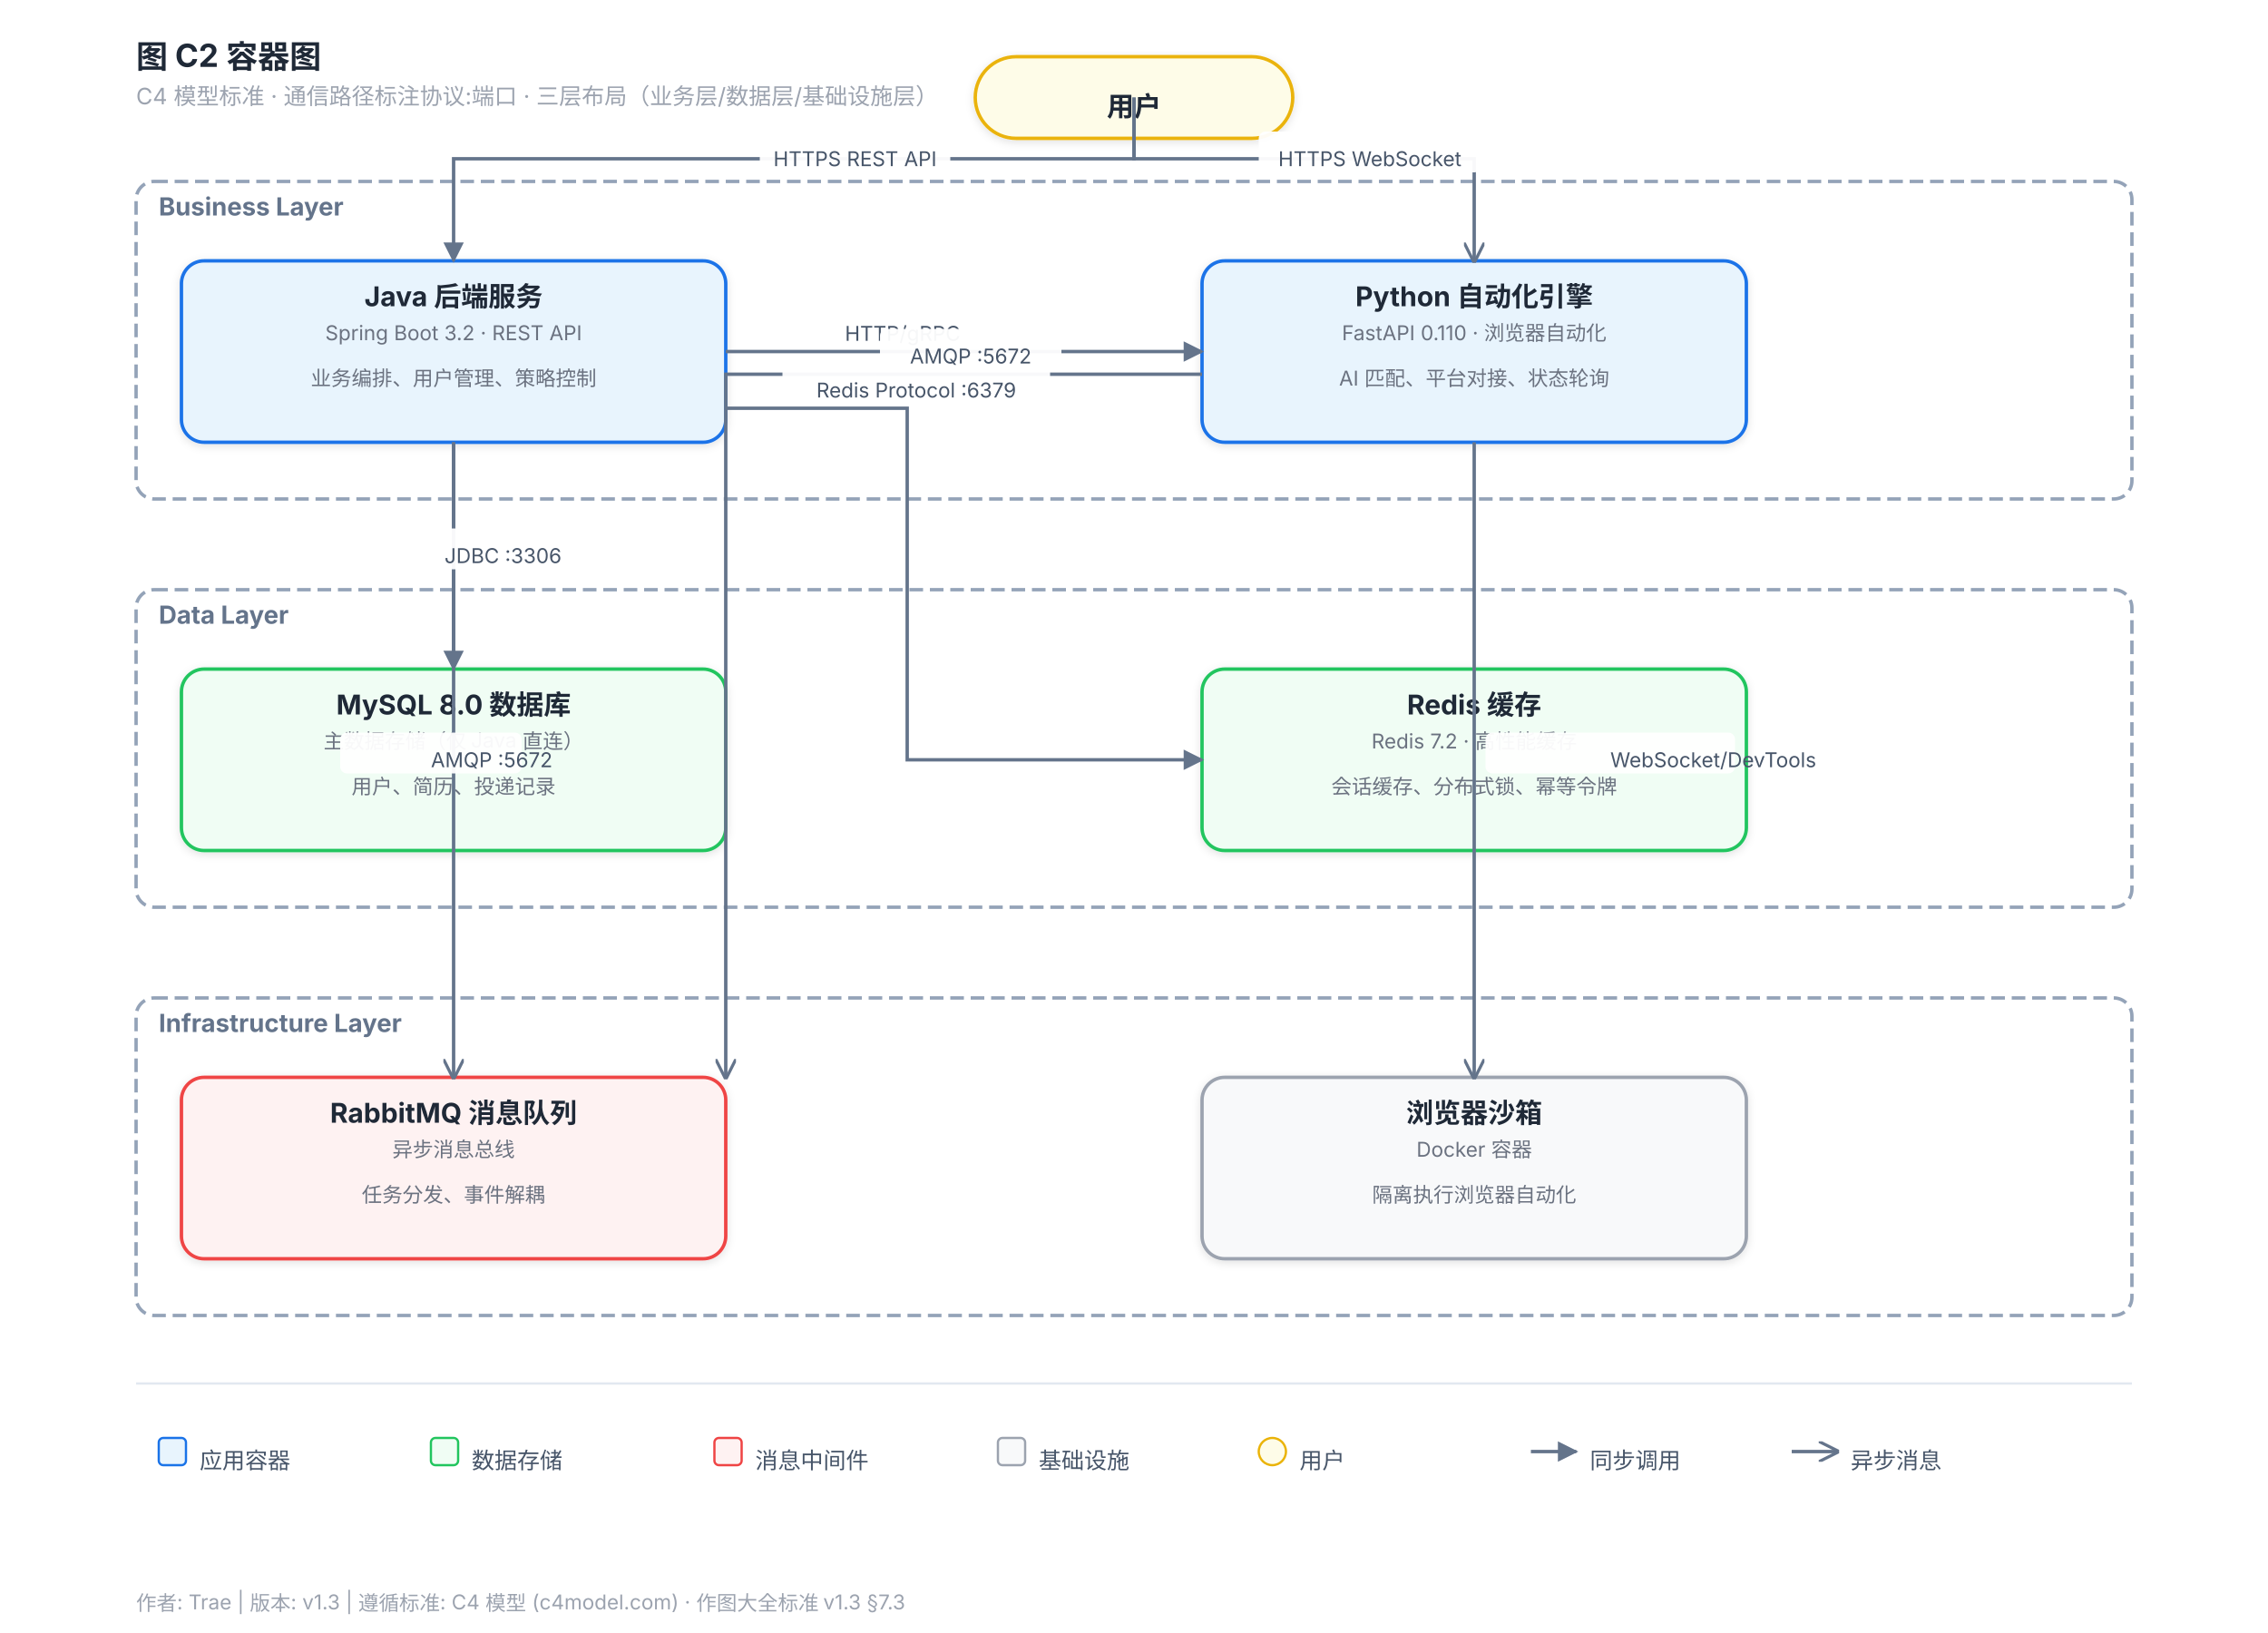
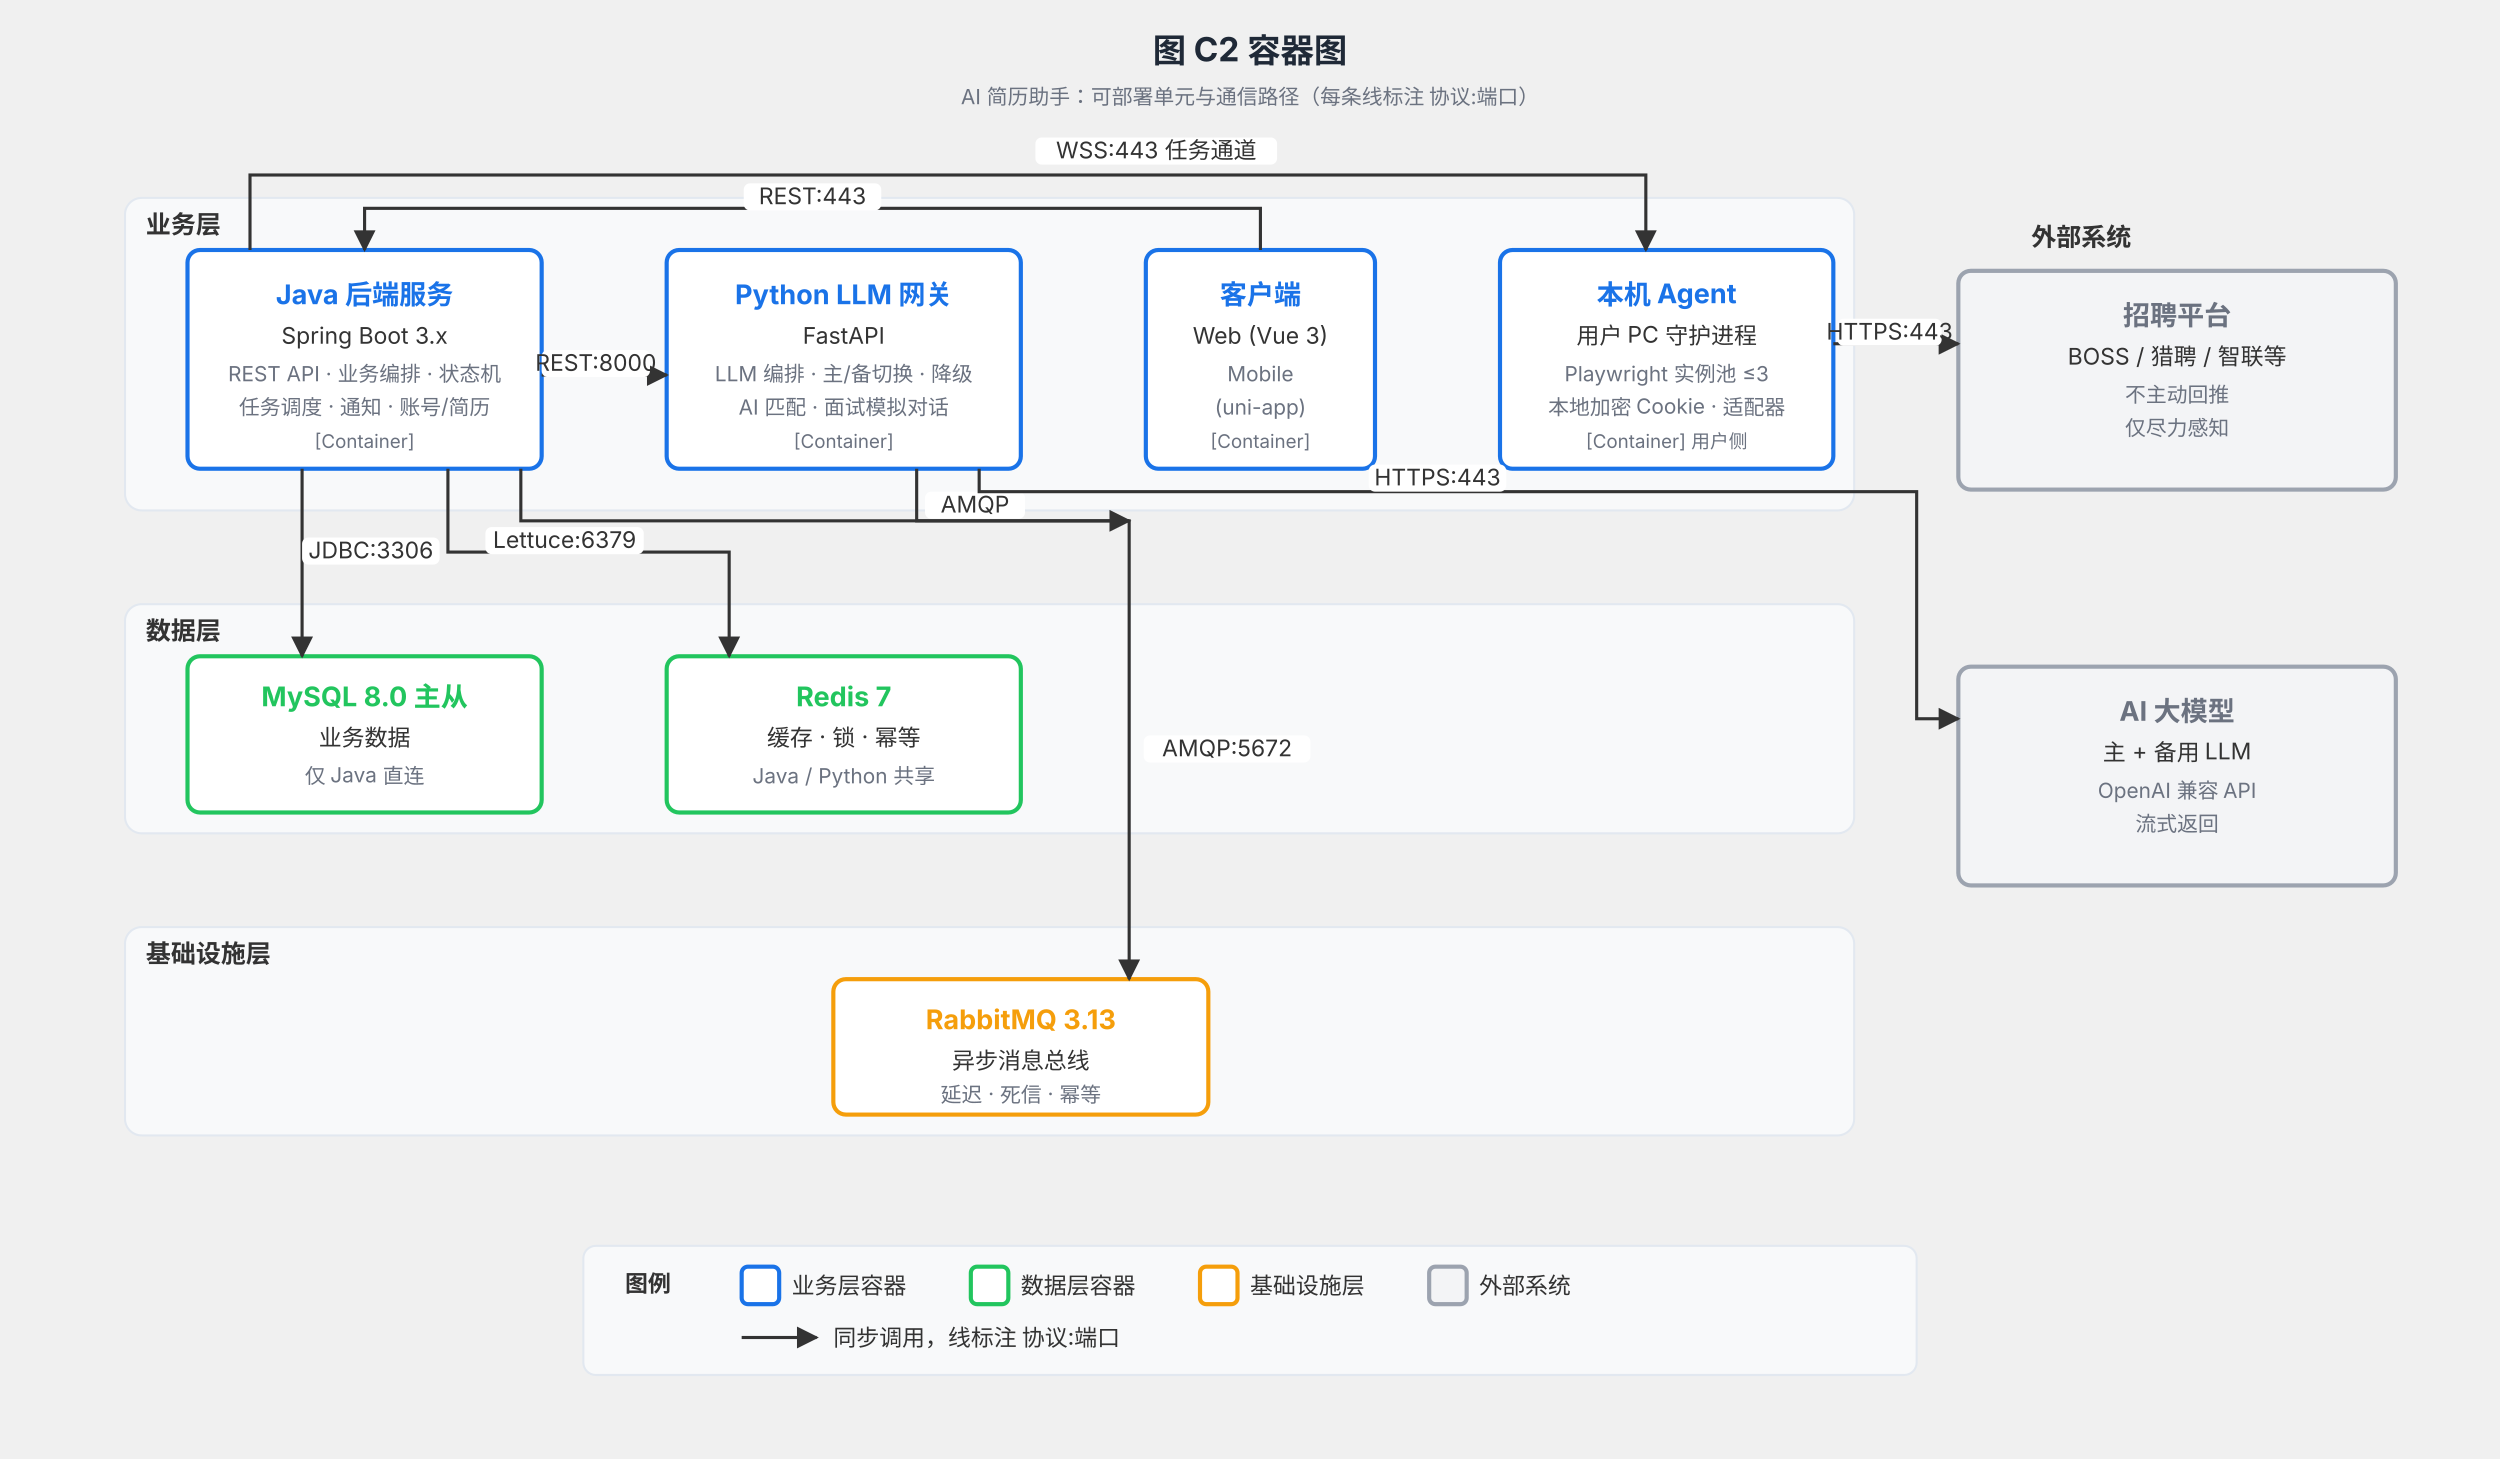
- <svg xmlns="http://www.w3.org/2000/svg" viewBox="0 0 1000 720" width="100%" height="100%">
+ <svg xmlns="http://www.w3.org/2000/svg" viewBox="0 0 1200 700" style="background:#ffffff;font-family:system-ui,-apple-system,'Microsoft YaHei',sans-serif">
  <defs>
-     <filter id="shadow" x="-10%" y="-10%" width="130%" height="130%">
-       <feDropShadow dx="0" dy="1" stdDeviation="2" flood-opacity="0.12" />
-     </filter>
-     <marker id="arrow-sync" viewBox="0 0 10 10" refX="9" refY="5" markerWidth="6" markerHeight="6" orient="auto">
-       <path d="M 0 0 L 10 5 L 0 10 Z" fill="#64748b" />
-     </marker>
-     <marker id="arrow-async" viewBox="0 0 10 10" refX="9" refY="5" markerWidth="6" markerHeight="6" orient="auto">
-       <path d="M 0 0 L 10 5 L 0 10" fill="none" stroke="#64748b" stroke-width="1.5" />
+     <marker id="arrow-sync" viewBox="0 0 10 10" refX="9" refY="5" markerWidth="7" markerHeight="7" orient="auto-start-reverse">
+       <path d="M 0 0 L 10 5 L 0 10 z" fill="#333333" />
    </marker>
  </defs>
-   <rect width="1000" height="720" fill="#ffffff" />
-   <text x="60" y="30" font-family="system-ui, -apple-system, 'Microsoft YaHei', sans-serif" font-size="14" font-weight="bold" fill="#1f2937">图 C2 容器图</text>
-   <text x="60" y="46" font-family="system-ui, -apple-system, 'Microsoft YaHei', sans-serif" font-size="10" fill="#9ca3af">C4 模型标准 · 通信路径标注协议:端口 · 三层布局（业务层/数据层/基础设施层）</text>
-   <rect x="430" y="25" width="140" height="36" rx="18" fill="#fefce8" stroke="#eab308" stroke-width="1.5" filter="url(#shadow)" />
-   <text x="500" y="47" font-family="system-ui, -apple-system, 'Microsoft YaHei', sans-serif" font-size="12" font-weight="bold" fill="#1f2937" text-anchor="middle" dominant-baseline="middle">用户</text>
-   <rect x="60" y="80" width="880" height="140" rx="8" fill="none" stroke="#94a3b8" stroke-width="1.5" stroke-dasharray="6,3" />
-   <text x="70" y="95" font-family="system-ui, -apple-system, 'Microsoft YaHei', sans-serif" font-size="11" font-weight="bold" fill="#64748b">Business Layer</text>
-   <rect x="80" y="115" width="240" height="80" rx="10" fill="#e8f4fd" stroke="#1a73e8" stroke-width="1.5" filter="url(#shadow)" />
-   <text x="200" y="135" font-family="system-ui, -apple-system, 'Microsoft YaHei', sans-serif" font-size="12" font-weight="bold" fill="#1f2937" text-anchor="middle">Java 后端服务</text>
-   <text x="200" y="150" font-family="system-ui, -apple-system, 'Microsoft YaHei', sans-serif" font-size="9" fill="#6b7280" text-anchor="middle">Spring Boot 3.2 · REST API</text>
-   <text x="200" y="170" font-family="system-ui, -apple-system, 'Microsoft YaHei', sans-serif" font-size="9" fill="#6b7280" text-anchor="middle">业务编排、用户管理、策略控制</text>
-   <rect x="530" y="115" width="240" height="80" rx="10" fill="#e8f4fd" stroke="#1a73e8" stroke-width="1.5" filter="url(#shadow)" />
-   <text x="650" y="135" font-family="system-ui, -apple-system, 'Microsoft YaHei', sans-serif" font-size="12" font-weight="bold" fill="#1f2937" text-anchor="middle">Python 自动化引擎</text>
-   <text x="650" y="150" font-family="system-ui, -apple-system, 'Microsoft YaHei', sans-serif" font-size="9" fill="#6b7280" text-anchor="middle">FastAPI 0.110 · 浏览器自动化</text>
-   <text x="650" y="170" font-family="system-ui, -apple-system, 'Microsoft YaHei', sans-serif" font-size="9" fill="#6b7280" text-anchor="middle">AI 匹配、平台对接、状态轮询</text>
-   <rect x="60" y="260" width="880" height="140" rx="8" fill="none" stroke="#94a3b8" stroke-width="1.5" stroke-dasharray="6,3" />
-   <text x="70" y="275" font-family="system-ui, -apple-system, 'Microsoft YaHei', sans-serif" font-size="11" font-weight="bold" fill="#64748b">Data Layer</text>
-   <rect x="80" y="295" width="240" height="80" rx="10" fill="#f0fdf4" stroke="#22c55e" stroke-width="1.5" filter="url(#shadow)" />
-   <text x="200" y="315" font-family="system-ui, -apple-system, 'Microsoft YaHei', sans-serif" font-size="12" font-weight="bold" fill="#1f2937" text-anchor="middle">MySQL 8.0 数据库</text>
-   <text x="200" y="330" font-family="system-ui, -apple-system, 'Microsoft YaHei', sans-serif" font-size="9" fill="#6b7280" text-anchor="middle">主数据存储（仅 Java 直连）</text>
-   <text x="200" y="350" font-family="system-ui, -apple-system, 'Microsoft YaHei', sans-serif" font-size="9" fill="#6b7280" text-anchor="middle">用户、简历、投递记录</text>
-   <rect x="530" y="295" width="240" height="80" rx="10" fill="#f0fdf4" stroke="#22c55e" stroke-width="1.5" filter="url(#shadow)" />
-   <text x="650" y="315" font-family="system-ui, -apple-system, 'Microsoft YaHei', sans-serif" font-size="12" font-weight="bold" fill="#1f2937" text-anchor="middle">Redis 缓存</text>
-   <text x="650" y="330" font-family="system-ui, -apple-system, 'Microsoft YaHei', sans-serif" font-size="9" fill="#6b7280" text-anchor="middle">Redis 7.2 · 高性能缓存</text>
-   <text x="650" y="350" font-family="system-ui, -apple-system, 'Microsoft YaHei', sans-serif" font-size="9" fill="#6b7280" text-anchor="middle">会话缓存、分布式锁、幂等令牌</text>
-   <rect x="60" y="440" width="880" height="140" rx="8" fill="none" stroke="#94a3b8" stroke-width="1.5" stroke-dasharray="6,3" />
-   <text x="70" y="455" font-family="system-ui, -apple-system, 'Microsoft YaHei', sans-serif" font-size="11" font-weight="bold" fill="#64748b">Infrastructure Layer</text>
-   <rect x="80" y="475" width="240" height="80" rx="10" fill="#fef2f2" stroke="#ef4444" stroke-width="1.5" filter="url(#shadow)" />
-   <text x="200" y="495" font-family="system-ui, -apple-system, 'Microsoft YaHei', sans-serif" font-size="12" font-weight="bold" fill="#1f2937" text-anchor="middle">RabbitMQ 消息队列</text>
-   <text x="200" y="510" font-family="system-ui, -apple-system, 'Microsoft YaHei', sans-serif" font-size="9" fill="#6b7280" text-anchor="middle">异步消息总线</text>
-   <text x="200" y="530" font-family="system-ui, -apple-system, 'Microsoft YaHei', sans-serif" font-size="9" fill="#6b7280" text-anchor="middle">任务分发、事件解耦</text>
-   <rect x="530" y="475" width="240" height="80" rx="10" fill="#f8f9fa" stroke="#9ca3af" stroke-width="1.5" filter="url(#shadow)" />
-   <text x="650" y="495" font-family="system-ui, -apple-system, 'Microsoft YaHei', sans-serif" font-size="12" font-weight="bold" fill="#1f2937" text-anchor="middle">浏览器沙箱</text>
-   <text x="650" y="510" font-family="system-ui, -apple-system, 'Microsoft YaHei', sans-serif" font-size="9" fill="#6b7280" text-anchor="middle">Docker 容器</text>
-   <text x="650" y="530" font-family="system-ui, -apple-system, 'Microsoft YaHei', sans-serif" font-size="9" fill="#6b7280" text-anchor="middle">隔离执行浏览器自动化</text>
-   <path d="M 500 43 L 500 70 L 200 70 L 200 115" fill="none" stroke="#64748b" stroke-width="1.5" marker-end="url(#arrow-sync)" />
-   <path d="M 500 43 L 500 70 L 650 70 L 650 115" fill="none" stroke="#64748b" stroke-width="1.5" marker-end="url(#arrow-async)" />
-   <path d="M 320 155 L 530 155" fill="none" stroke="#64748b" stroke-width="1.5" marker-end="url(#arrow-sync)" />
-   <path d="M 200 195 L 200 295" fill="none" stroke="#64748b" stroke-width="1.5" marker-end="url(#arrow-sync)" />
-   <path d="M 320 180 L 400 180 L 400 335 L 530 335" fill="none" stroke="#64748b" stroke-width="1.5" marker-end="url(#arrow-sync)" />
-   <path d="M 200 195 L 200 475" fill="none" stroke="#64748b" stroke-width="1.5" marker-end="url(#arrow-async)" />
-   <path d="M 530 165 L 320 165 L 320 475" fill="none" stroke="#64748b" stroke-width="1.5" marker-end="url(#arrow-async)" />
-   <path d="M 650 195 L 650 475" fill="none" stroke="#64748b" stroke-width="1.5" marker-end="url(#arrow-async)" />
-   <g>
-     <rect x="335" y="58" width="84" height="18" rx="3" fill="#ffffff" fill-opacity="0.95" />
-     <text x="377" y="70" font-family="system-ui, -apple-system, 'Microsoft YaHei', sans-serif" font-size="9" fill="#475569" text-anchor="middle" dominant-baseline="middle">HTTPS REST API</text>
-   </g>
-   <g>
-     <rect x="555" y="58" width="98" height="18" rx="3" fill="#ffffff" fill-opacity="0.95" />
-     <text x="604" y="70" font-family="system-ui, -apple-system, 'Microsoft YaHei', sans-serif" font-size="9" fill="#475569" text-anchor="middle" dominant-baseline="middle">HTTPS WebSocket</text>
-   </g>
-   <g>
-     <rect x="360" y="135" width="76" height="18" rx="3" fill="#ffffff" fill-opacity="0.95" />
-     <text x="398" y="147" font-family="system-ui, -apple-system, 'Microsoft YaHei', sans-serif" font-size="9" fill="#475569" text-anchor="middle" dominant-baseline="middle">HTTP/gRPC</text>
-   </g>
-   <g>
-     <rect x="150" y="233" width="92" height="18" rx="3" fill="#ffffff" fill-opacity="0.95" />
-     <text x="196" y="245" font-family="system-ui, -apple-system, 'Microsoft YaHei', sans-serif" font-size="9" fill="#475569" text-anchor="start" dominant-baseline="middle">JDBC :3306</text>
-   </g>
-   <g>
-     <rect x="345" y="160" width="118" height="18" rx="3" fill="#ffffff" fill-opacity="0.95" />
-     <text x="404" y="172" font-family="system-ui, -apple-system, 'Microsoft YaHei', sans-serif" font-size="9" fill="#475569" text-anchor="middle" dominant-baseline="middle">Redis Protocol :6379</text>
-   </g>
-   <g>
-     <rect x="150" y="323" width="80" height="18" rx="3" fill="#ffffff" fill-opacity="0.95" />
-     <text x="190" y="335" font-family="system-ui, -apple-system, 'Microsoft YaHei', sans-serif" font-size="9" fill="#475569" text-anchor="start" dominant-baseline="middle">AMQP :5672</text>
-   </g>
-   <g>
-     <rect x="388" y="145" width="80" height="18" rx="3" fill="#ffffff" fill-opacity="0.95" />
-     <text x="428" y="157" font-family="system-ui, -apple-system, 'Microsoft YaHei', sans-serif" font-size="9" fill="#475569" text-anchor="middle" dominant-baseline="middle">AMQP :5672</text>
-   </g>
-   <g>
-     <rect x="655" y="323" width="110" height="18" rx="3" fill="#ffffff" fill-opacity="0.95" />
-     <text x="710" y="335" font-family="system-ui, -apple-system, 'Microsoft YaHei', sans-serif" font-size="9" fill="#475569" text-anchor="start" dominant-baseline="middle">WebSocket/DevTools</text>
-   </g>
-   <line x1="60" y1="610" x2="940" y2="610" stroke="#e2e8f0" stroke-width="1" />
-   <rect x="70" y="634" width="12" height="12" rx="2" fill="#e8f4fd" stroke="#1a73e8" stroke-width="1" />
-   <text x="88" y="644" font-family="system-ui, -apple-system, 'Microsoft YaHei', sans-serif" font-size="10" fill="#475569" dominant-baseline="middle">应用容器</text>
-   <rect x="190" y="634" width="12" height="12" rx="2" fill="#f0fdf4" stroke="#22c55e" stroke-width="1" />
-   <text x="208" y="644" font-family="system-ui, -apple-system, 'Microsoft YaHei', sans-serif" font-size="10" fill="#475569" dominant-baseline="middle">数据存储</text>
-   <rect x="315" y="634" width="12" height="12" rx="2" fill="#fef2f2" stroke="#ef4444" stroke-width="1" />
-   <text x="333" y="644" font-family="system-ui, -apple-system, 'Microsoft YaHei', sans-serif" font-size="10" fill="#475569" dominant-baseline="middle">消息中间件</text>
-   <rect x="440" y="634" width="12" height="12" rx="2" fill="#f8f9fa" stroke="#9ca3af" stroke-width="1" />
-   <text x="458" y="644" font-family="system-ui, -apple-system, 'Microsoft YaHei', sans-serif" font-size="10" fill="#475569" dominant-baseline="middle">基础设施</text>
-   <rect x="555" y="634" width="12" height="12" rx="6" fill="#fefce8" stroke="#eab308" stroke-width="1" />
-   <text x="573" y="644" font-family="system-ui, -apple-system, 'Microsoft YaHei', sans-serif" font-size="10" fill="#475569" dominant-baseline="middle">用户</text>
-   <line x1="675" y1="640" x2="695" y2="640" stroke="#64748b" stroke-width="1.5" marker-end="url(#arrow-sync)" />
-   <text x="701" y="644" font-family="system-ui, -apple-system, 'Microsoft YaHei', sans-serif" font-size="10" fill="#475569" dominant-baseline="middle">同步调用</text>
-   <line x1="790" y1="640" x2="810" y2="640" stroke="#64748b" stroke-width="1.5" marker-end="url(#arrow-async)" />
-   <text x="816" y="644" font-family="system-ui, -apple-system, 'Microsoft YaHei', sans-serif" font-size="10" fill="#475569" dominant-baseline="middle">异步消息</text>
-   <text x="60" y="710" font-family="system-ui, -apple-system, 'Microsoft YaHei', sans-serif" font-size="9" fill="#9ca3af">作者: Trae | 版本: v1.3 | 遵循标准: C4 模型 (c4model.com) · 作图大全标准 v1.3 §7.3</text>
+   <text x="600" y="30" text-anchor="middle" font-size="16" font-weight="bold" fill="#1f2937">图 C2  容器图</text>
+   <text x="600" y="50" text-anchor="middle" font-size="10" fill="#6B7280">AI 简历助手：可部署单元与通信路径（每条线标注 协议:端口）</text>
+   <rect x="60" y="95" width="830" height="150" rx="8" fill="#F8F9FA" stroke="#E2E8F0" stroke-width="1" />
+   <text x="70" y="112" font-size="12" font-weight="bold" fill="#333333">业务层</text>
+   <rect x="90" y="120" width="170" height="105" rx="6" fill="#FFFFFF" stroke="#1A73E8" stroke-width="2" />
+   <text x="175" y="146" text-anchor="middle" font-size="13" font-weight="bold" fill="#1A73E8">Java 后端服务</text>
+   <text x="175" y="165" text-anchor="middle" font-size="11" fill="#333333">Spring Boot 3.x</text>
+   <text x="175" y="183" text-anchor="middle" font-size="10" fill="#6B7280">REST API · 业务编排 · 状态机</text>
+   <text x="175" y="199" text-anchor="middle" font-size="10" fill="#6B7280">任务调度 · 通知 · 账号/简历</text>
+   <text x="175" y="215" text-anchor="middle" font-size="9" fill="#6B7280">[Container]</text>
+   <rect x="320" y="120" width="170" height="105" rx="6" fill="#FFFFFF" stroke="#1A73E8" stroke-width="2" />
+   <text x="405" y="146" text-anchor="middle" font-size="13" font-weight="bold" fill="#1A73E8">Python LLM 网关</text>
+   <text x="405" y="165" text-anchor="middle" font-size="11" fill="#333333">FastAPI</text>
+   <text x="405" y="183" text-anchor="middle" font-size="10" fill="#6B7280">LLM 编排 · 主/备切换 · 降级</text>
+   <text x="405" y="199" text-anchor="middle" font-size="10" fill="#6B7280">AI 匹配 · 面试模拟对话</text>
+   <text x="405" y="215" text-anchor="middle" font-size="9" fill="#6B7280">[Container]</text>
+   <rect x="550" y="120" width="110" height="105" rx="6" fill="#FFFFFF" stroke="#1A73E8" stroke-width="2" />
+   <text x="605" y="146" text-anchor="middle" font-size="13" font-weight="bold" fill="#1A73E8">客户端</text>
+   <text x="605" y="165" text-anchor="middle" font-size="11" fill="#333333">Web (Vue 3)</text>
+   <text x="605" y="183" text-anchor="middle" font-size="10" fill="#6B7280">Mobile</text>
+   <text x="605" y="199" text-anchor="middle" font-size="10" fill="#6B7280">(uni-app)</text>
+   <text x="605" y="215" text-anchor="middle" font-size="9" fill="#6B7280">[Container]</text>
+   <rect x="720" y="120" width="160" height="105" rx="6" fill="#FFFFFF" stroke="#1A73E8" stroke-width="2" />
+   <text x="800" y="146" text-anchor="middle" font-size="13" font-weight="bold" fill="#1A73E8">本机 Agent</text>
+   <text x="800" y="165" text-anchor="middle" font-size="11" fill="#333333">用户 PC 守护进程</text>
+   <text x="800" y="183" text-anchor="middle" font-size="10" fill="#6B7280">Playwright 实例池 ≤3</text>
+   <text x="800" y="199" text-anchor="middle" font-size="10" fill="#6B7280">本地加密 Cookie · 适配器</text>
+   <text x="800" y="215" text-anchor="middle" font-size="9" fill="#6B7280">[Container] 用户侧</text>
+   <rect x="60" y="290" width="830" height="110" rx="8" fill="#F8F9FA" stroke="#E2E8F0" stroke-width="1" />
+   <text x="70" y="307" font-size="12" font-weight="bold" fill="#333333">数据层</text>
+   <rect x="90" y="315" width="170" height="75" rx="6" fill="#FFFFFF" stroke="#22C55E" stroke-width="2" />
+   <text x="175" y="339" text-anchor="middle" font-size="13" font-weight="bold" fill="#22C55E">MySQL 8.0 主从</text>
+   <text x="175" y="358" text-anchor="middle" font-size="11" fill="#333333">业务数据</text>
+   <text x="175" y="376" text-anchor="middle" font-size="10" fill="#6B7280">仅 Java 直连</text>
+   <rect x="320" y="315" width="170" height="75" rx="6" fill="#FFFFFF" stroke="#22C55E" stroke-width="2" />
+   <text x="405" y="339" text-anchor="middle" font-size="13" font-weight="bold" fill="#22C55E">Redis 7</text>
+   <text x="405" y="358" text-anchor="middle" font-size="11" fill="#333333">缓存 · 锁 · 幂等</text>
+   <text x="405" y="376" text-anchor="middle" font-size="10" fill="#6B7280">Java / Python 共享</text>
+   <rect x="60" y="445" width="830" height="100" rx="8" fill="#F8F9FA" stroke="#E2E8F0" stroke-width="1" />
+   <text x="70" y="462" font-size="12" font-weight="bold" fill="#333333">基础设施层</text>
+   <rect x="400" y="470" width="180" height="65" rx="6" fill="#FFFFFF" stroke="#F59E0B" stroke-width="2" />
+   <text x="490" y="494" text-anchor="middle" font-size="13" font-weight="bold" fill="#F59E0B">RabbitMQ 3.13</text>
+   <text x="490" y="513" text-anchor="middle" font-size="11" fill="#333333">异步消息总线</text>
+   <text x="490" y="529" text-anchor="middle" font-size="10" fill="#6B7280">延迟 · 死信 · 幂等</text>
+   <text x="975" y="118" font-size="12" font-weight="bold" fill="#333333">外部系统</text>
+   <rect x="940" y="130" width="210" height="105" rx="6" fill="#F3F4F6" stroke="#9CA3AF" stroke-width="2" />
+   <text x="1045" y="156" text-anchor="middle" font-size="13" font-weight="bold" fill="#6B7280">招聘平台</text>
+   <text x="1045" y="175" text-anchor="middle" font-size="11" fill="#333333">BOSS / 猎聘 / 智联等</text>
+   <text x="1045" y="193" text-anchor="middle" font-size="10" fill="#6B7280">不主动回推</text>
+   <text x="1045" y="209" text-anchor="middle" font-size="10" fill="#6B7280">仅尽力感知</text>
+   <rect x="940" y="320" width="210" height="105" rx="6" fill="#F3F4F6" stroke="#9CA3AF" stroke-width="2" />
+   <text x="1045" y="346" text-anchor="middle" font-size="13" font-weight="bold" fill="#6B7280">AI 大模型</text>
+   <text x="1045" y="365" text-anchor="middle" font-size="11" fill="#333333">主 + 备用 LLM</text>
+   <text x="1045" y="383" text-anchor="middle" font-size="10" fill="#6B7280">OpenAI 兼容 API</text>
+   <text x="1045" y="399" text-anchor="middle" font-size="10" fill="#6B7280">流式返回</text>
+   <path d="M 605 120 L 605 100 L 175 100 L 175 120" fill="none" stroke="#333333" stroke-width="1.5" marker-end="url(#arrow-sync)" />
+   <rect x="357" y="88" width="66" height="13" rx="3" fill="#FFFFFF" />
+   <text x="390" y="98" text-anchor="middle" font-size="11" fill="#333333">REST:443</text>
+   <line x1="260" y1="180" x2="320" y2="180" stroke="#333333" stroke-width="1.5" marker-end="url(#arrow-sync)" />
+   <rect x="260" y="168" width="52" height="13" rx="3" fill="#FFFFFF" />
+   <text x="286" y="178" text-anchor="middle" font-size="11" fill="#333333">REST:8000</text>
+   <line x1="145" y1="225" x2="145" y2="315" stroke="#333333" stroke-width="1.5" marker-end="url(#arrow-sync)" />
+   <rect x="145" y="258" width="66" height="13" rx="3" fill="#FFFFFF" />
+   <text x="178" y="268" text-anchor="middle" font-size="11" fill="#333333">JDBC:3306</text>
+   <path d="M 215 225 L 215 265 L 350 265 L 350 315" fill="none" stroke="#333333" stroke-width="1.5" marker-end="url(#arrow-sync)" />
+   <rect x="233" y="253" width="76" height="13" rx="3" fill="#FFFFFF" />
+   <text x="271" y="263" text-anchor="middle" font-size="11" fill="#333333">Lettuce:6379</text>
+   <path d="M 250 225 L 250 250 L 542 250 L 542 470" fill="none" stroke="#333333" stroke-width="1.5" marker-end="url(#arrow-sync)" />
+   <rect x="549" y="353" width="80" height="13" rx="3" fill="#FFFFFF" />
+   <text x="589" y="363" text-anchor="middle" font-size="11" fill="#333333">AMQP:5672</text>
+   <path d="M 440 225 L 440 250 L 542 250" fill="none" stroke="#333333" stroke-width="1.5" marker-end="url(#arrow-sync)" />
+   <rect x="444" y="236" width="48" height="13" rx="3" fill="#FFFFFF" />
+   <text x="468" y="246" text-anchor="middle" font-size="11" fill="#333333">AMQP</text>
+   <path d="M 120 120 L 120 84 L 790 84 L 790 120" fill="none" stroke="#333333" stroke-width="1.5" marker-end="url(#arrow-sync)" />
+   <rect x="497" y="66" width="116" height="13" rx="3" fill="#FFFFFF" />
+   <text x="555" y="76" text-anchor="middle" font-size="11" fill="#333333">WSS:443 任务通道</text>
+   <line x1="880" y1="165" x2="940" y2="165" stroke="#333333" stroke-width="1.5" marker-end="url(#arrow-sync)" />
+   <rect x="882" y="153" width="50" height="13" rx="3" fill="#FFFFFF" />
+   <text x="907" y="163" text-anchor="middle" font-size="11" fill="#333333">HTTPS:443</text>
+   <path d="M 470 225 L 470 236 L 920 236 L 920 345 L 940 345" fill="none" stroke="#333333" stroke-width="1.5" marker-end="url(#arrow-sync)" />
+   <rect x="657" y="223" width="66" height="13" rx="3" fill="#FFFFFF" />
+   <text x="690" y="233" text-anchor="middle" font-size="11" fill="#333333">HTTPS:443</text>
+   <rect x="280" y="598" width="640" height="62" rx="6" fill="#F8F9FA" stroke="#E2E8F0" stroke-width="1" />
+   <text x="300" y="620" font-size="11" font-weight="bold" fill="#333333">图例</text>
+   <rect x="356" y="608" width="18" height="18" rx="3" fill="#FFFFFF" stroke="#1A73E8" stroke-width="2" />
+   <text x="380" y="621" font-size="11" fill="#333333">业务层容器</text>
+   <rect x="466" y="608" width="18" height="18" rx="3" fill="#FFFFFF" stroke="#22C55E" stroke-width="2" />
+   <text x="490" y="621" font-size="11" fill="#333333">数据层容器</text>
+   <rect x="576" y="608" width="18" height="18" rx="3" fill="#FFFFFF" stroke="#F59E0B" stroke-width="2" />
+   <text x="600" y="621" font-size="11" fill="#333333">基础设施层</text>
+   <rect x="686" y="608" width="18" height="18" rx="3" fill="#F3F4F6" stroke="#9CA3AF" stroke-width="2" />
+   <text x="710" y="621" font-size="11" fill="#333333">外部系统</text>
+   <line x1="356" y1="642" x2="392" y2="642" stroke="#333333" stroke-width="1.5" marker-end="url(#arrow-sync)" />
+   <text x="400" y="646" font-size="11" fill="#333333">同步调用，线标注 协议:端口</text>
</svg>
